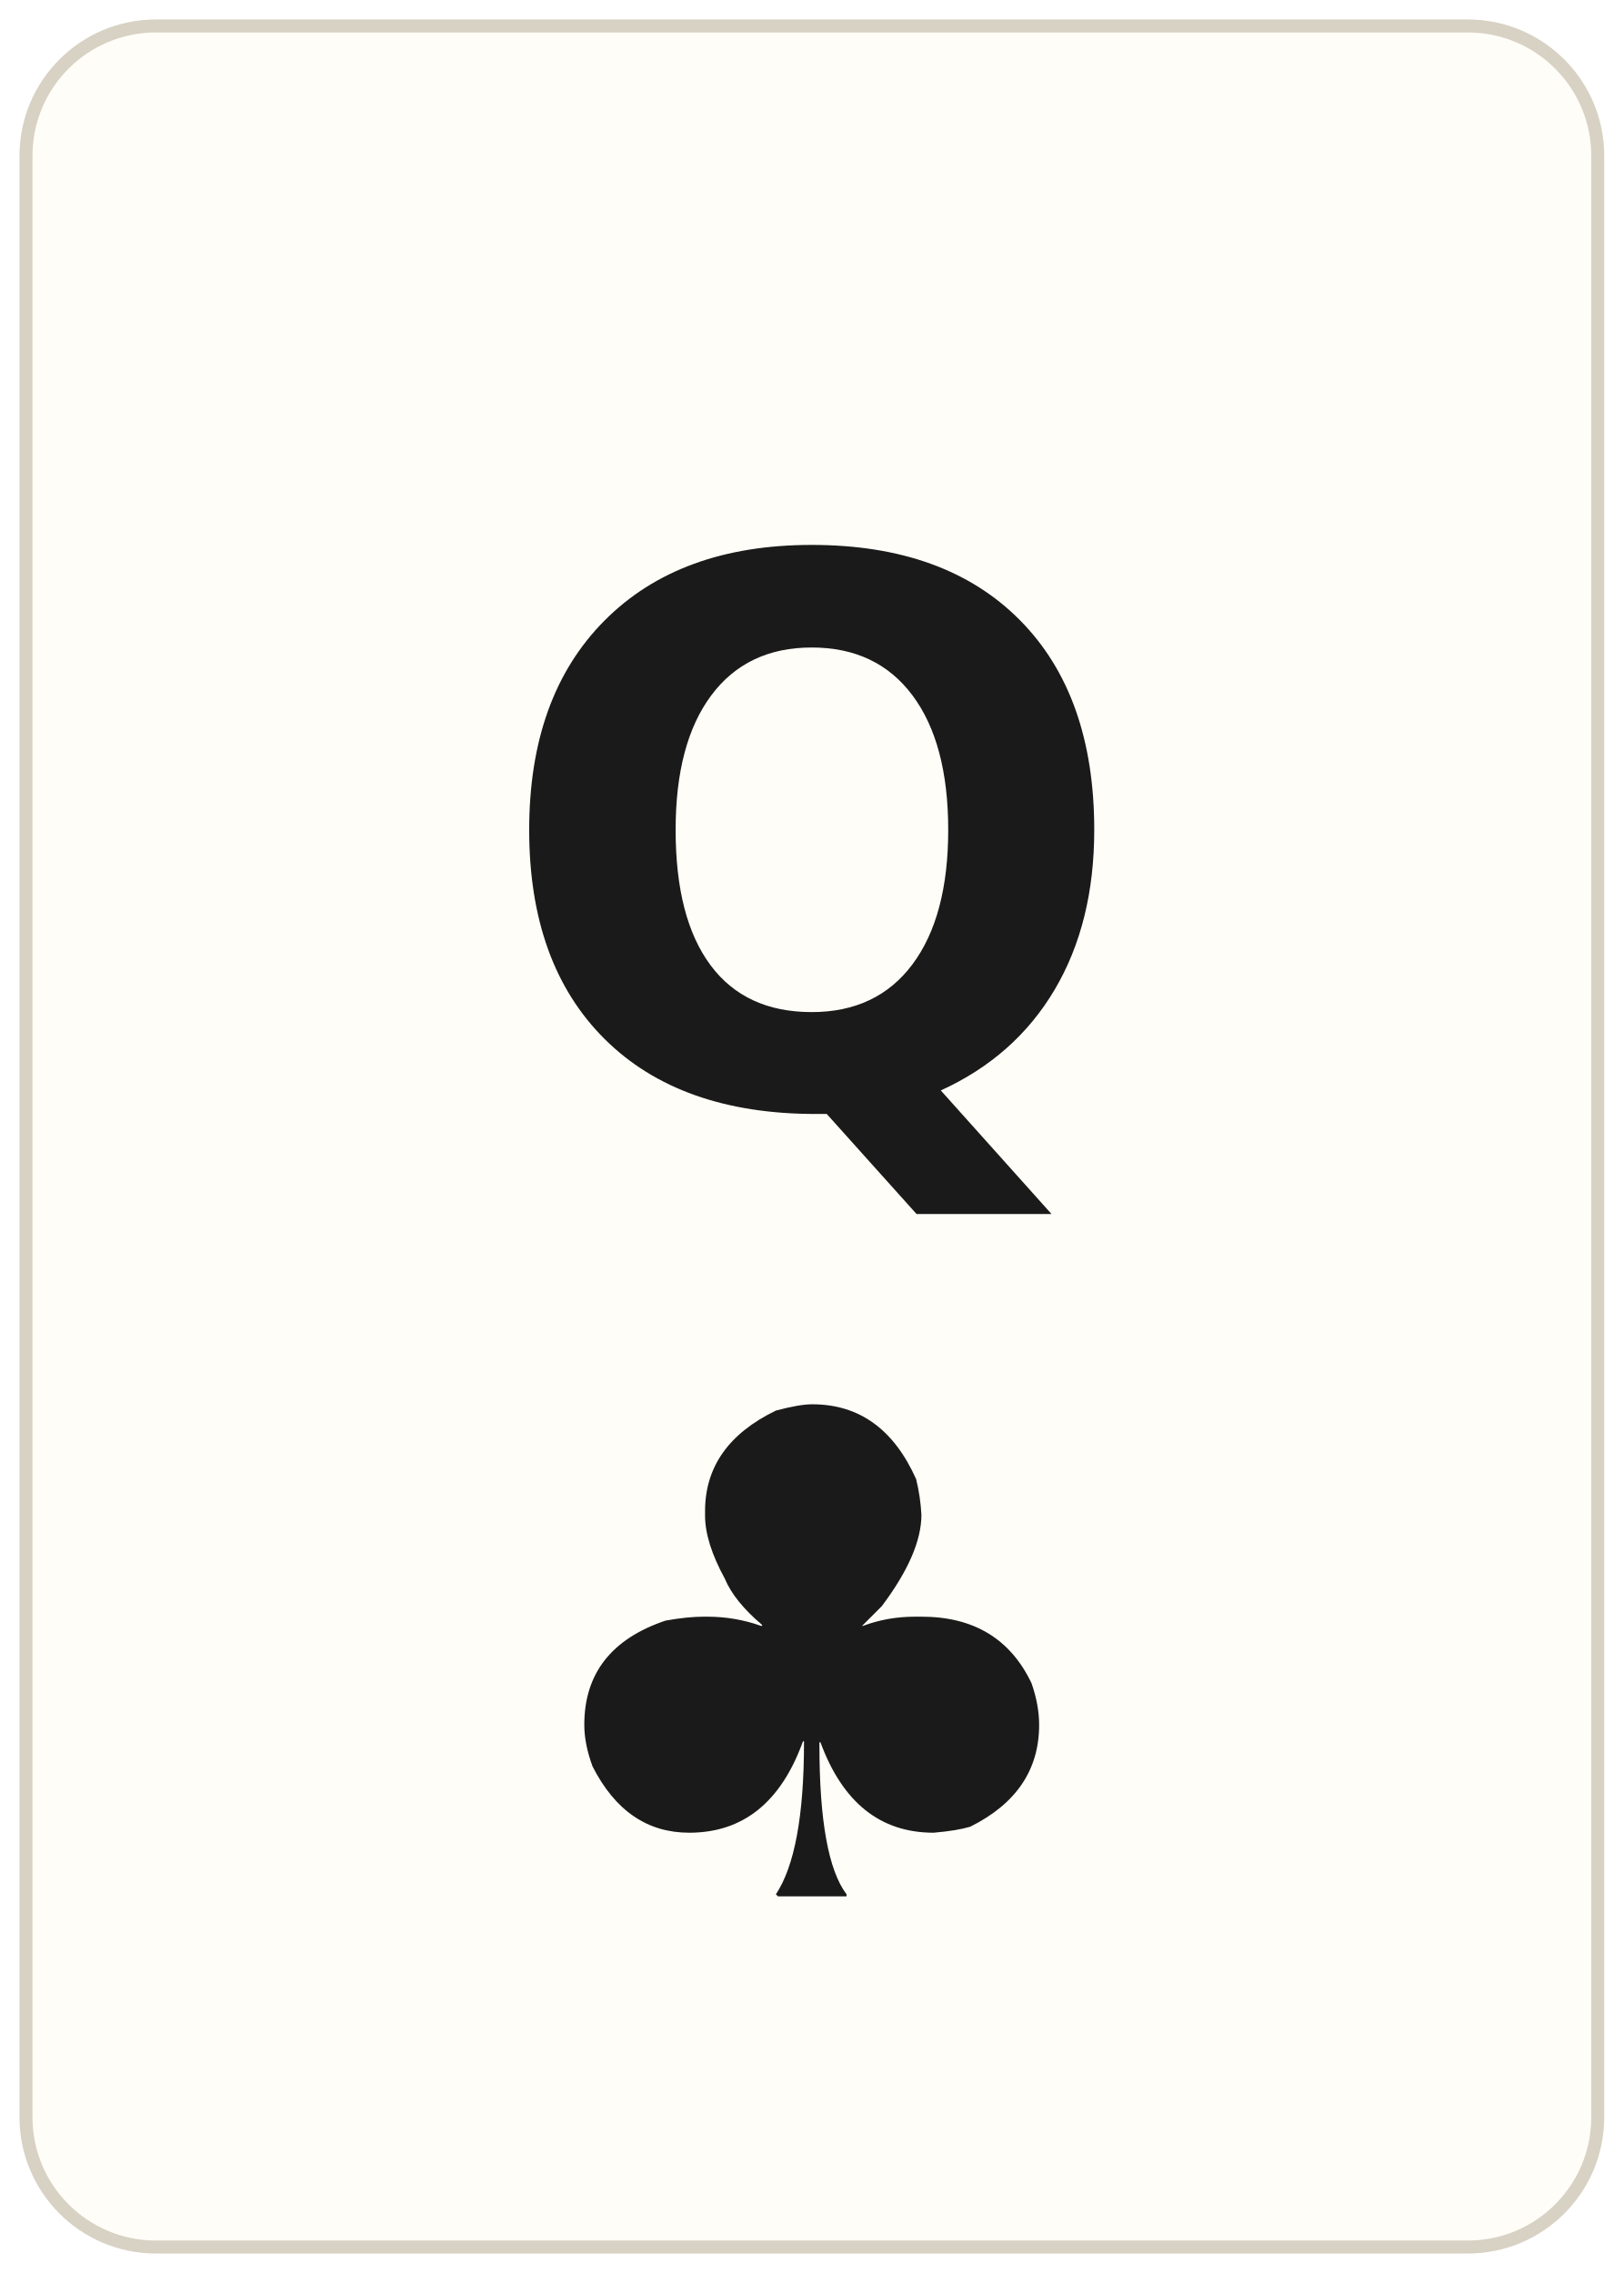
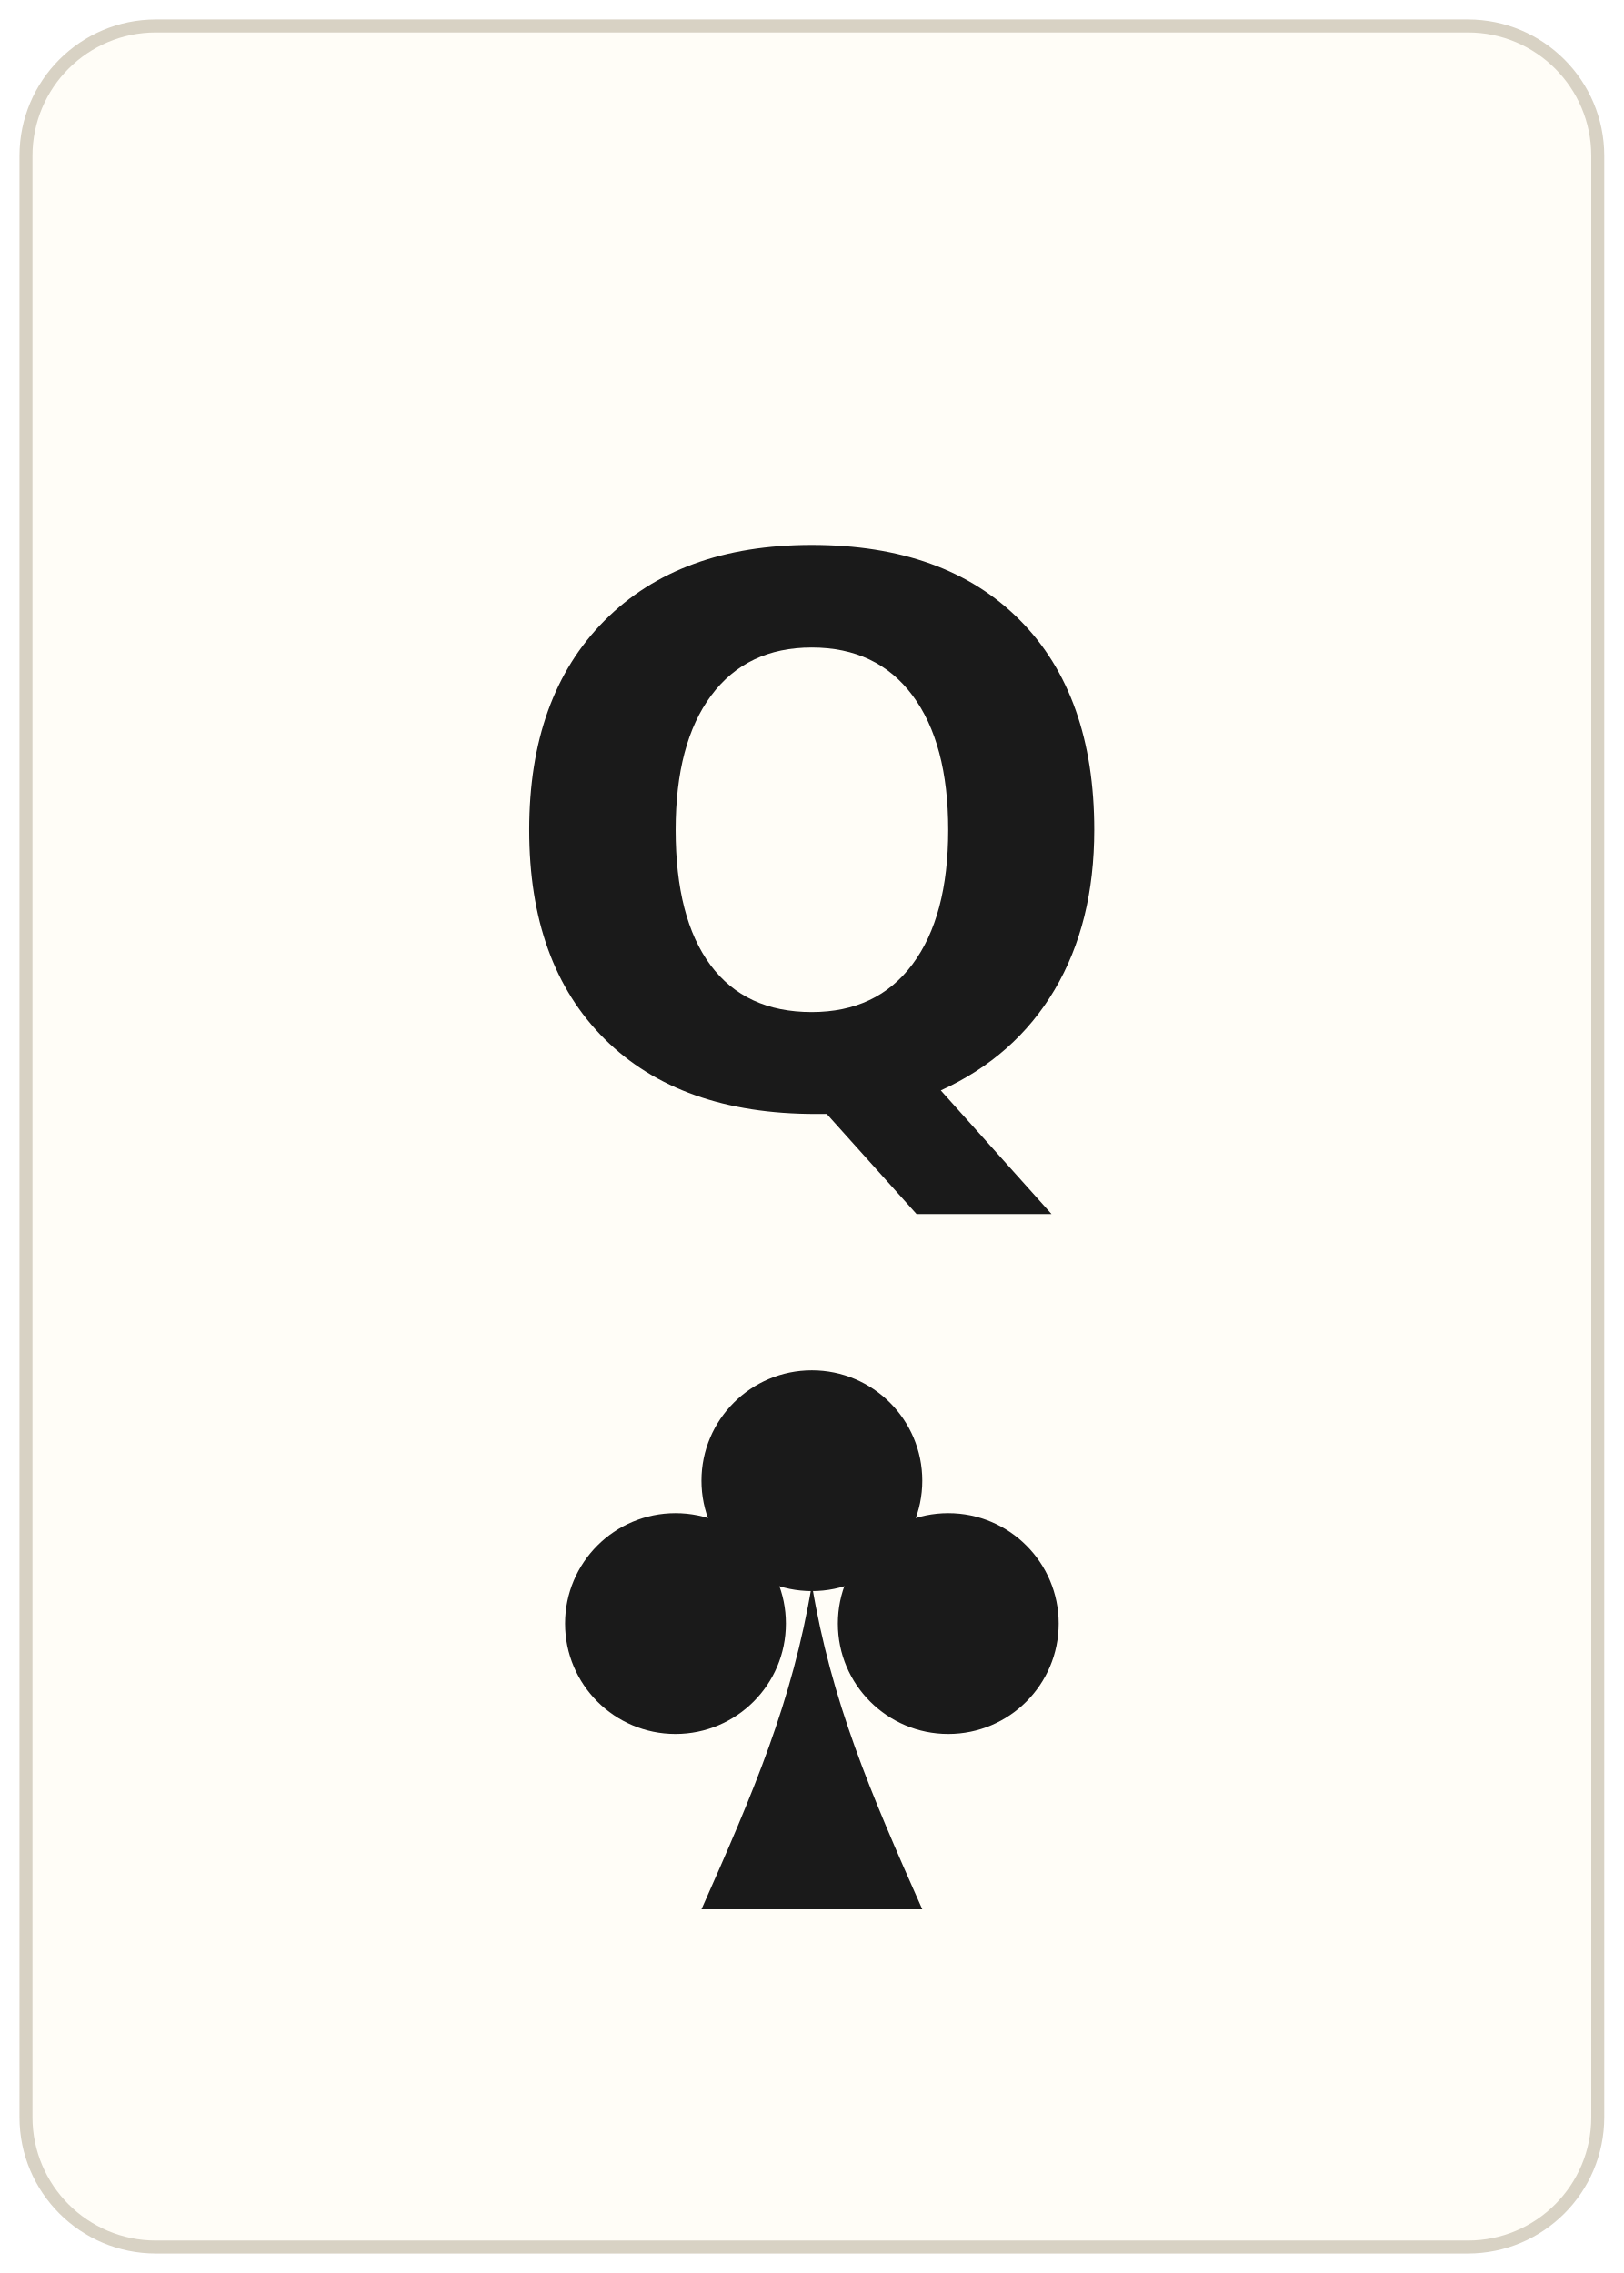
<svg xmlns="http://www.w3.org/2000/svg" viewBox="0 0 250 350" font-family="'DejaVu Sans','Arial Unicode MS','Segoe UI Symbol',sans-serif">
  <rect x="4" y="4" width="242" height="342" rx="20" ry="20" fill="#fffdf7" stroke="#d8d2c4" stroke-width="2" />
-   <g fill="#1a1a1a" text-anchor="middle">
-     <text x="125" y="170" font-size="116" font-weight="700">Q</text>
-     <text x="125" y="292" font-size="104">♣</text>
+   <text x="125" y="170" font-size="116" font-weight="700" fill="#1a1a1a" text-anchor="middle">Q</text>
+   <g transform="translate(75 198)" fill="#1a1a1a">
+     <circle cx="50" cy="30" r="17" />
+     <circle cx="29" cy="52" r="17" />
+     <circle cx="71" cy="52" r="17" />
+     <path d="M50 46 C 47 64 41 78 33 96 L67 96 C 59 78 53 64 50 46 Z" />
  </g>
</svg>
